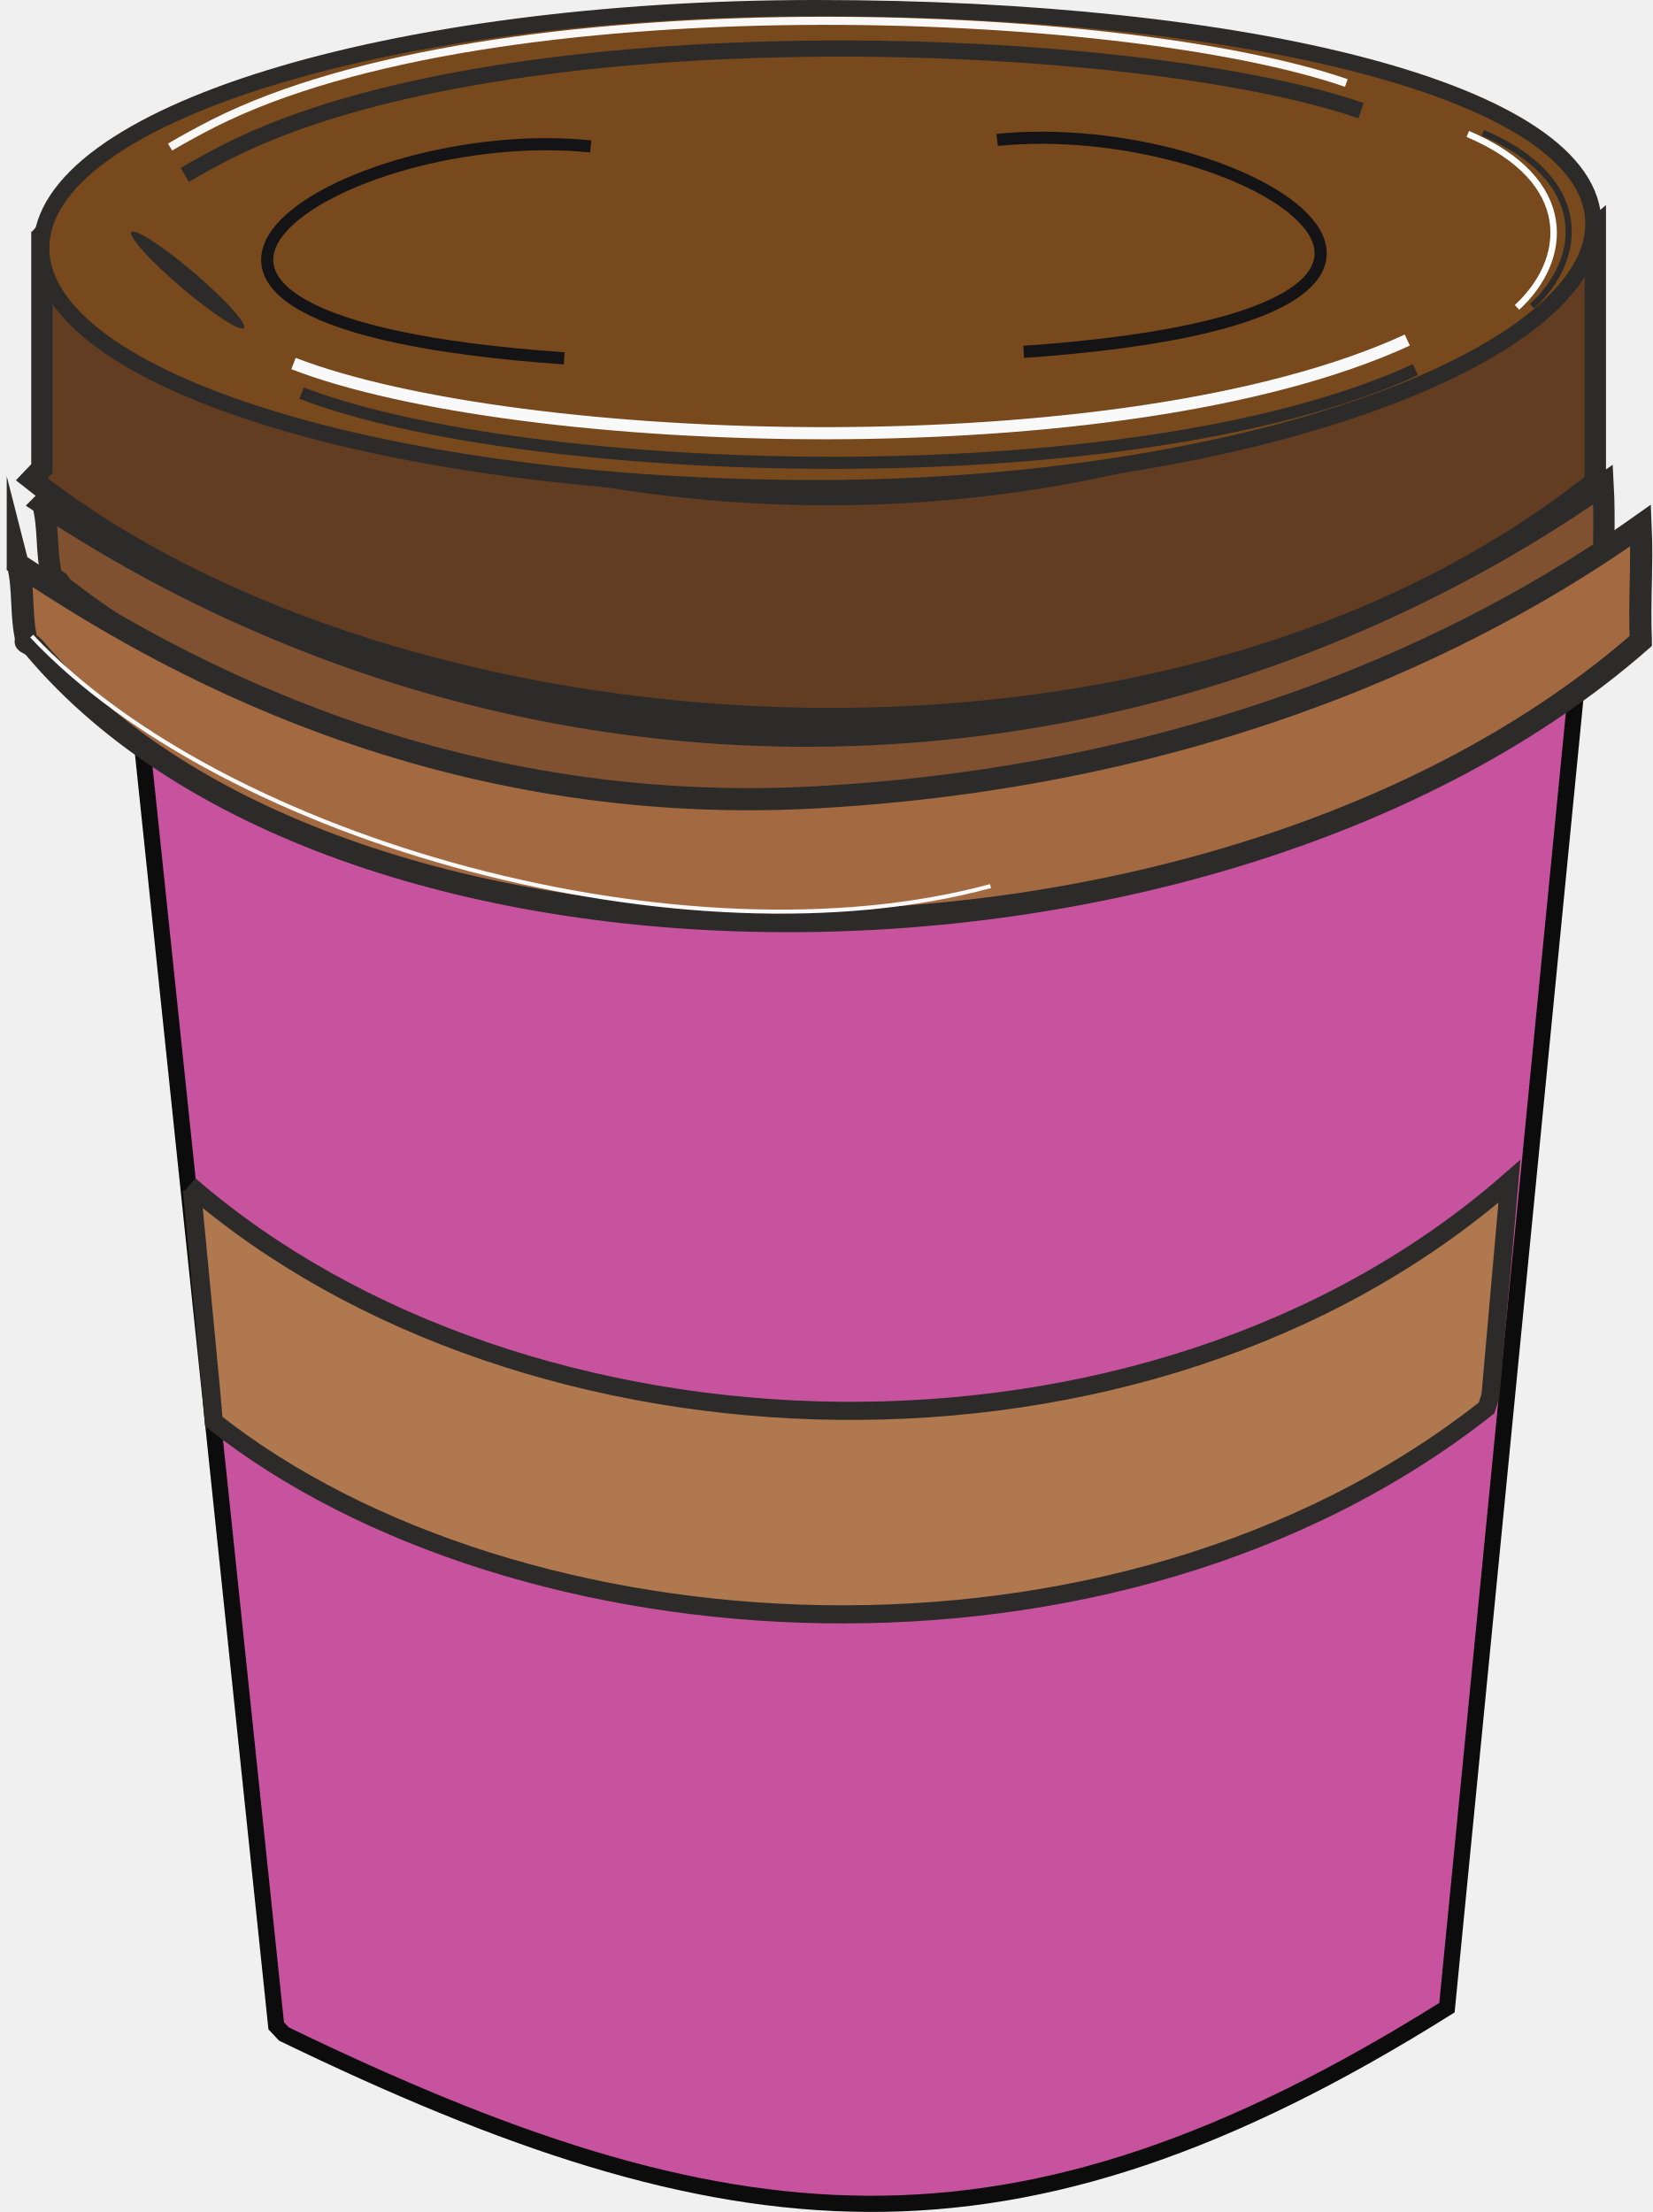
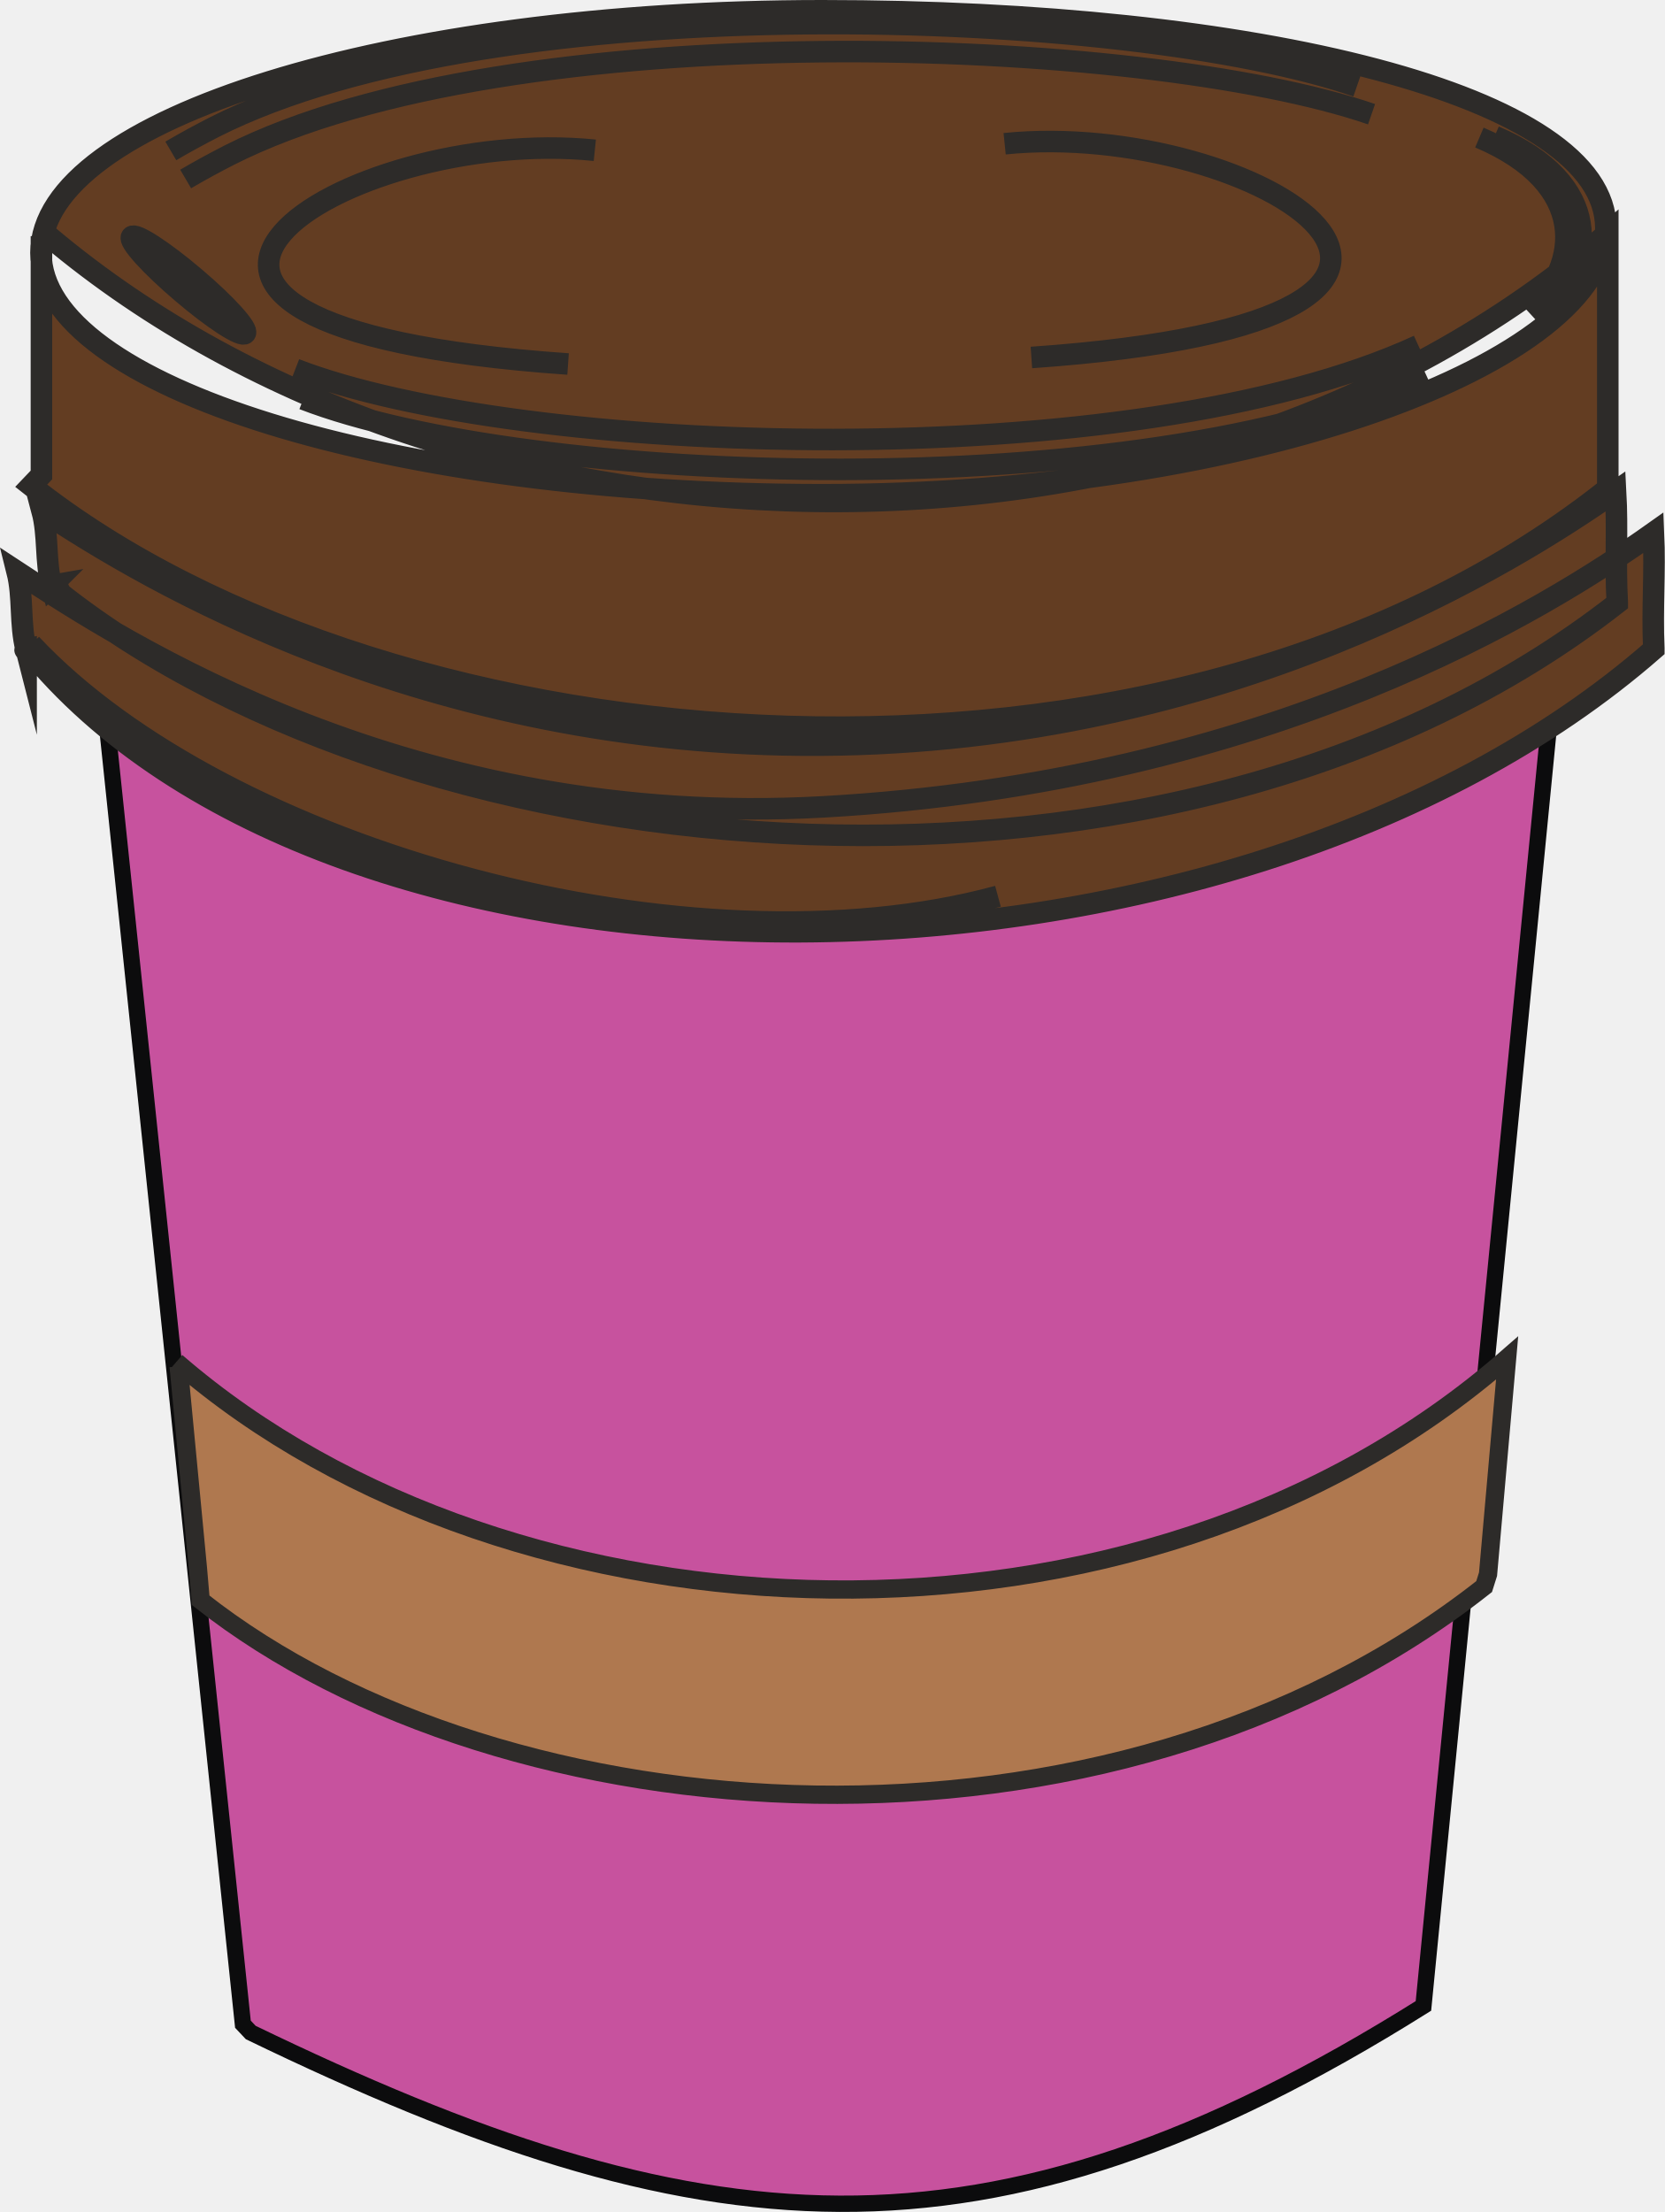
- <svg xmlns="http://www.w3.org/2000/svg" id="Layer_2" data-name="Layer 2" viewBox="0 0 102.12 136.73">
+ <svg xmlns="http://www.w3.org/2000/svg" id="Layer_2" data-name="Layer 2" viewBox="0 0 102.05 135.57">
  <defs>
    <style>
      .cls-1 {
-         stroke-width: .38px;
-       }
- 
-       .cls-1, .cls-2, .cls-3, .cls-4, .cls-5, .cls-6, .cls-7, .cls-8, .cls-9, .cls-10, .cls-11, .cls-12, .cls-13, .cls-14 {
-         stroke-miterlimit: 10;
-       }
- 
-       .cls-1, .cls-2, .cls-6, .cls-8, .cls-9, .cls-10, .cls-11, .cls-12 {
-         stroke: #2d2b29;
-       }
- 
-       .cls-1, .cls-3, .cls-4, .cls-5, .cls-6, .cls-12, .cls-13, .cls-14 {
-         fill: none;
-       }
- 
-       .cls-2 {
        fill: #af784f;
        stroke-width: 1.12px;
      }

-       .cls-3 {
-         stroke: #fff;
-         stroke-width: .4px;
+       .cls-1, .cls-2, .cls-3 {
+         stroke-miterlimit: 10;
      }

-       .cls-15 {
-         fill: #2d2b29;
+       .cls-1, .cls-3 {
+         stroke: #2d2b29;
      }

-       .cls-4, .cls-5, .cls-6 {
-         stroke-width: .75px;
-       }
- 
-       .cls-4, .cls-13 {
-         stroke: #f9f9fa;
-       }
- 
-       .cls-5 {
-         stroke: #141315;
-       }
- 
-       .cls-7 {
+       .cls-2 {
        fill: #c7529e;
        stroke: #0c0c0d;
      }

-       .cls-8 {
-         fill: #77491d;
-       }
- 
-       .cls-9 {
+       .cls-3 {
        fill: #633d22;
-       }
- 
-       .cls-9, .cls-11 {
        stroke-width: 1.32px;
-       }
- 
-       .cls-10 {
-         fill: #a36941;
-         stroke-width: 1.37px;
-       }
- 
-       .cls-11 {
-         fill: #805130;
-       }
- 
-       .cls-13 {
-         stroke-width: .25px;
-       }
- 
-       .cls-14 {
-         stroke: #f9f8f7;
-         stroke-width: .5px;
      }
    </style>
  </defs>
  <g id="Layer_1-2" data-name="Layer 1">
    <g id="magentaCoffee">
-       <g id="Coffee2">
-         <path class="cls-7" d="M98.7,29.58l-9.27,94.52c-26.97,16.92-44.51,14.87-71.88,1.63l-.48-.51L7.55,34.26c33.41,15.45,56.57,18.83,90.81-3.61" />
-       </g>
-       <path class="cls-2" d="M11.72,73.26c20.6,17.86,59.1,19.41,81.57-.24h0l-1.17,13.25-.24,.76c-23.05,18.18-60.06,15.54-78.67,.84l-.17-1.98-1.18-12.36" />
-       <g id="Lid">
-         <path class="cls-9" d="M2.43,13.8c24.65,21.36,69.78,23.24,96.17,.32h0V30.31l-.29-.28c-27.09,21.19-74.1,17.19-96.35-.41l.63-.66V14.31" />
-         <path class="cls-8" d="M98.48,13.83c0,8.19-21.57,16.34-48.02,16.34S2.55,23.53,2.55,15.33,24,.5,50.46,.5s48.02,5.13,48.02,13.33Z" />
-         <path class="cls-11" d="M2.63,31.15c6.33,4.19,23.42,14.49,47.7,14.35,25.04-.14,42.58-11.23,48.75-15.55,.13,2.37-.04,4.41,.09,6.78v.06c-27.03,21.15-73.31,16.88-95.51-.68,.21-.22-.67-.36-.44-.4-.4-1.5-.18-3.07-.58-4.57Z" />
-         <path class="cls-10" d="M1.1,34.87c6.53,4.3,24.2,15.83,49.43,14.41,27.45-1.54,44.41-12.22,50.87-16.8,.11,2.47-.09,4.6,.01,7.08v.06c-26.17,22.9-80.2,23.14-99.3,.41-.2-.24-.7-.36-.46-.41-.39-1.56-.15-3.2-.55-4.76Z" />
-         <ellipse class="cls-15" cx="11.6" cy="17.31" rx=".6" ry="4.57" transform="translate(-9.1 14.91) rotate(-49.56)" />
-         <path class="cls-6" d="M18.64,24.3c13.77,5.32,51.22,6.65,68.84-1.45" />
-         <path class="cls-12" d="M84.12,6.84C70.16,2.04,31.42,.59,14.11,9.34c-.92,.47-1.82,.96-2.69,1.47" />
-         <path class="cls-1" d="M94.69,18.93c3.21-2.95,3.67-7.87-3.04-10.72" />
-         <path class="cls-3" d="M93.76,19c3.21-2.95,3.67-7.87-3.04-10.72" />
-         <path class="cls-4" d="M18.14,22.47c13.77,5.32,51.22,6.65,68.84-1.45" />
-         <path class="cls-14" d="M83.21,5.13C69.26,.32,30.51-1.12,13.2,7.62c-.92,.47-1.82,.96-2.69,1.47" />
-         <path class="cls-13" d="M1.96,39.32c11.93,12.72,40.45,20.56,59.26,15.45" />
-         <path class="cls-5" d="M36.51,9.05c-15.23-1.56-35.31,10.75-1.64,13.1" />
-         <path class="cls-5" d="M61.63,8.65c15.23-1.56,35.31,10.75,1.64,13.1" />
-       </g>
+       <path id="Coffee2" class="cls-2" d="M96.52,28.42l-9.27,94.52c-26.97,16.92-44.51,14.87-71.88,1.63l-.48-.51L5.37,33.09c33.41,15.45,56.57,18.83,90.81-3.61" />
+       <path class="cls-1" d="M10.81,83.47c20.6,17.86,59.1,19.41,81.57-.24h0l-1.17,13.25-.24,.76c-23.05,18.18-60.06,15.54-78.67,.84l-.17-1.98-1.18-12.36" />
+       <path id="Lid" class="cls-3" d="M2.38,13.96c24.65,21.36,69.78,23.24,96.17,.32h0V30.46l-.29-.28c-27.09,21.19-74.1,17.19-96.35-.41l.63-.66V14.47M50.41,.66C23.95,.66,2.51,7.3,2.51,15.49s21.45,14.83,47.9,14.83,48.02-8.15,48.02-16.34S76.87,.66,50.41,.66ZM3.17,35.88c-.23,.04,.66,.18,.44,.4,22.2,17.57,68.48,21.83,95.52,.68v-.06c-.13-2.37,.03-4.41-.1-6.78-6.16,4.32-23.71,15.4-48.75,15.55-24.28,.14-41.38-10.17-47.7-14.35,.4,1.5,.18,3.07,.58,4.57Zm-1.57,3.91c-.24,.05,.26,.17,.46,.41,19.1,22.73,73.13,22.49,99.31-.41v-.06c-.11-2.47,.09-4.6-.02-7.08-6.46,4.58-23.41,15.25-50.87,16.8-25.23,1.42-42.9-10.12-49.43-14.41,.39,1.56,.15,3.2,.55,4.76ZM11.16,17.93c1.92,1.64,3.65,2.76,3.87,2.5s-1.17-1.79-3.09-3.42-3.65-2.76-3.87-2.5,1.17,1.79,3.09,3.42Zm7.43,6.53c13.77,5.32,51.22,6.65,68.84-1.45m-3.36-16.01C70.12,2.2,31.38,.75,14.07,9.5c-.92,.47-1.82,.96-2.69,1.47m83.27,8.11c3.21-2.95,3.67-7.87-3.04-10.72m2.11,10.79c3.21-2.95,3.67-7.87-3.04-10.72M18.1,22.63c13.77,5.32,51.22,6.65,68.84-1.45m-3.77-15.89C69.21,.48,30.47-.96,13.16,7.78c-.92,.47-1.82,.96-2.69,1.47M1.91,39.48c11.93,12.72,40.45,20.56,59.26,15.45M36.46,9.21c-15.23-1.56-35.31,10.75-1.64,13.1m28.4-.4c33.67-2.35,13.59-14.66-1.64-13.1" />
    </g>
  </g>
</svg>
